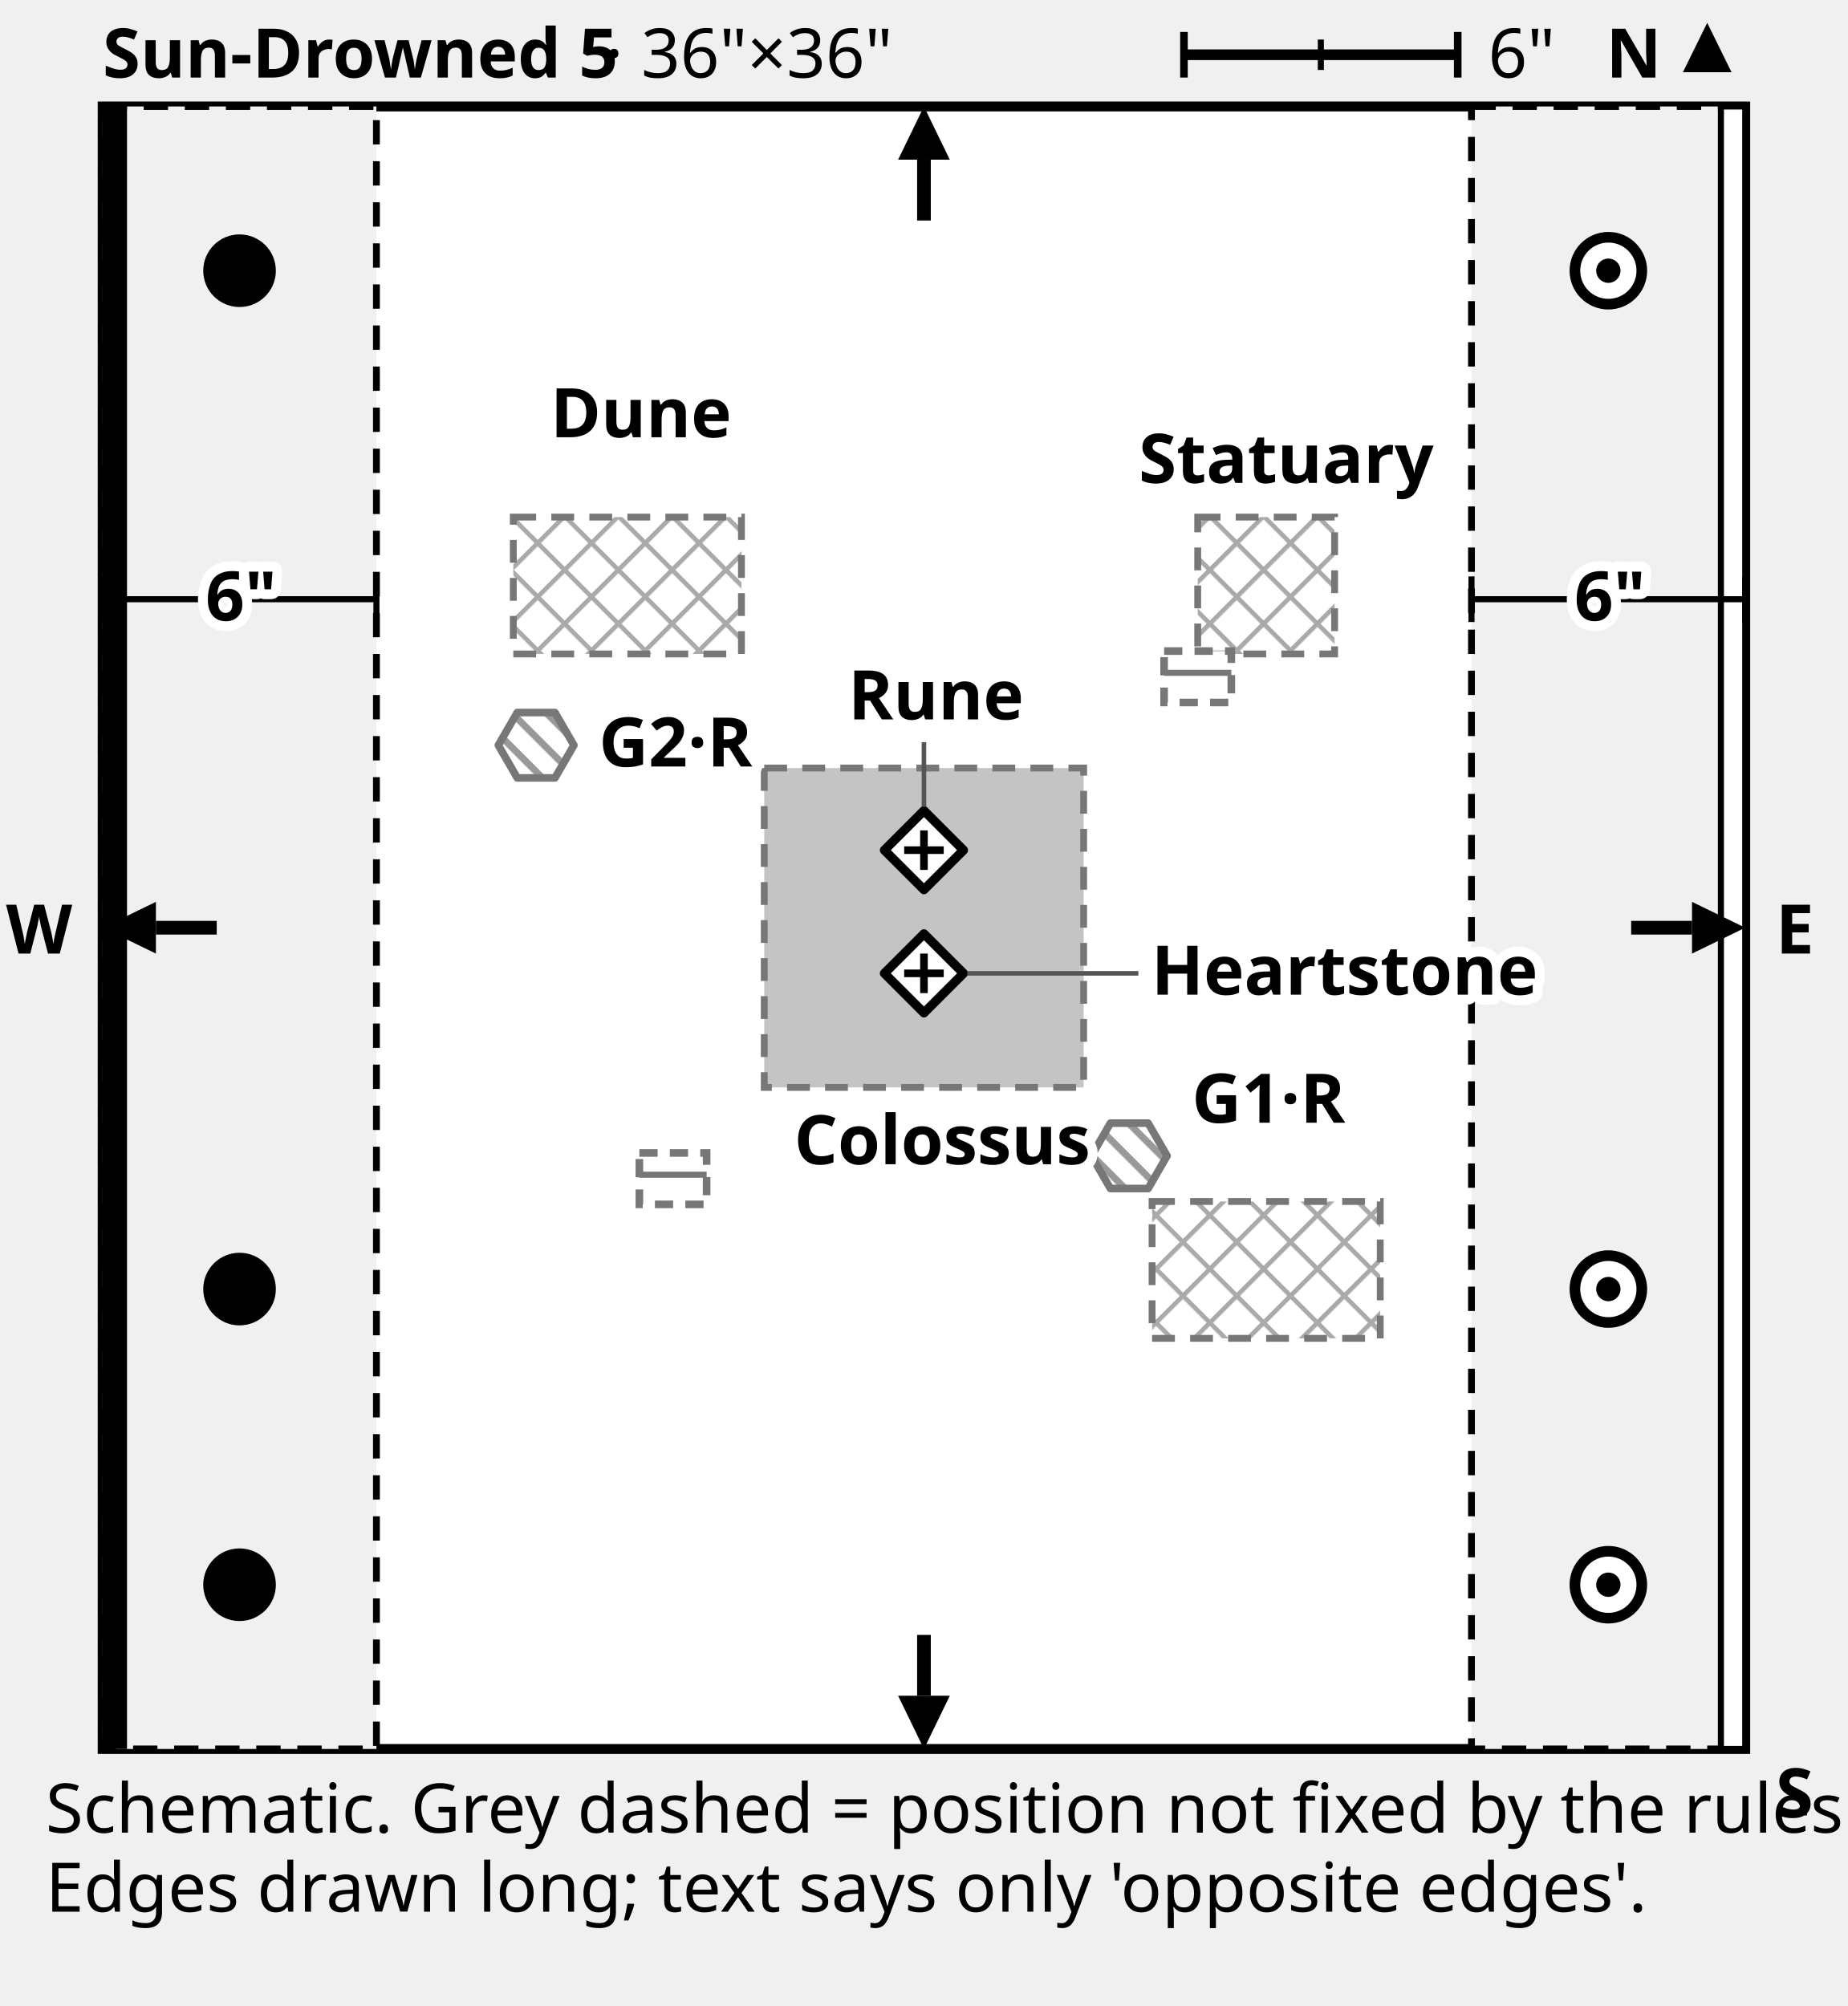
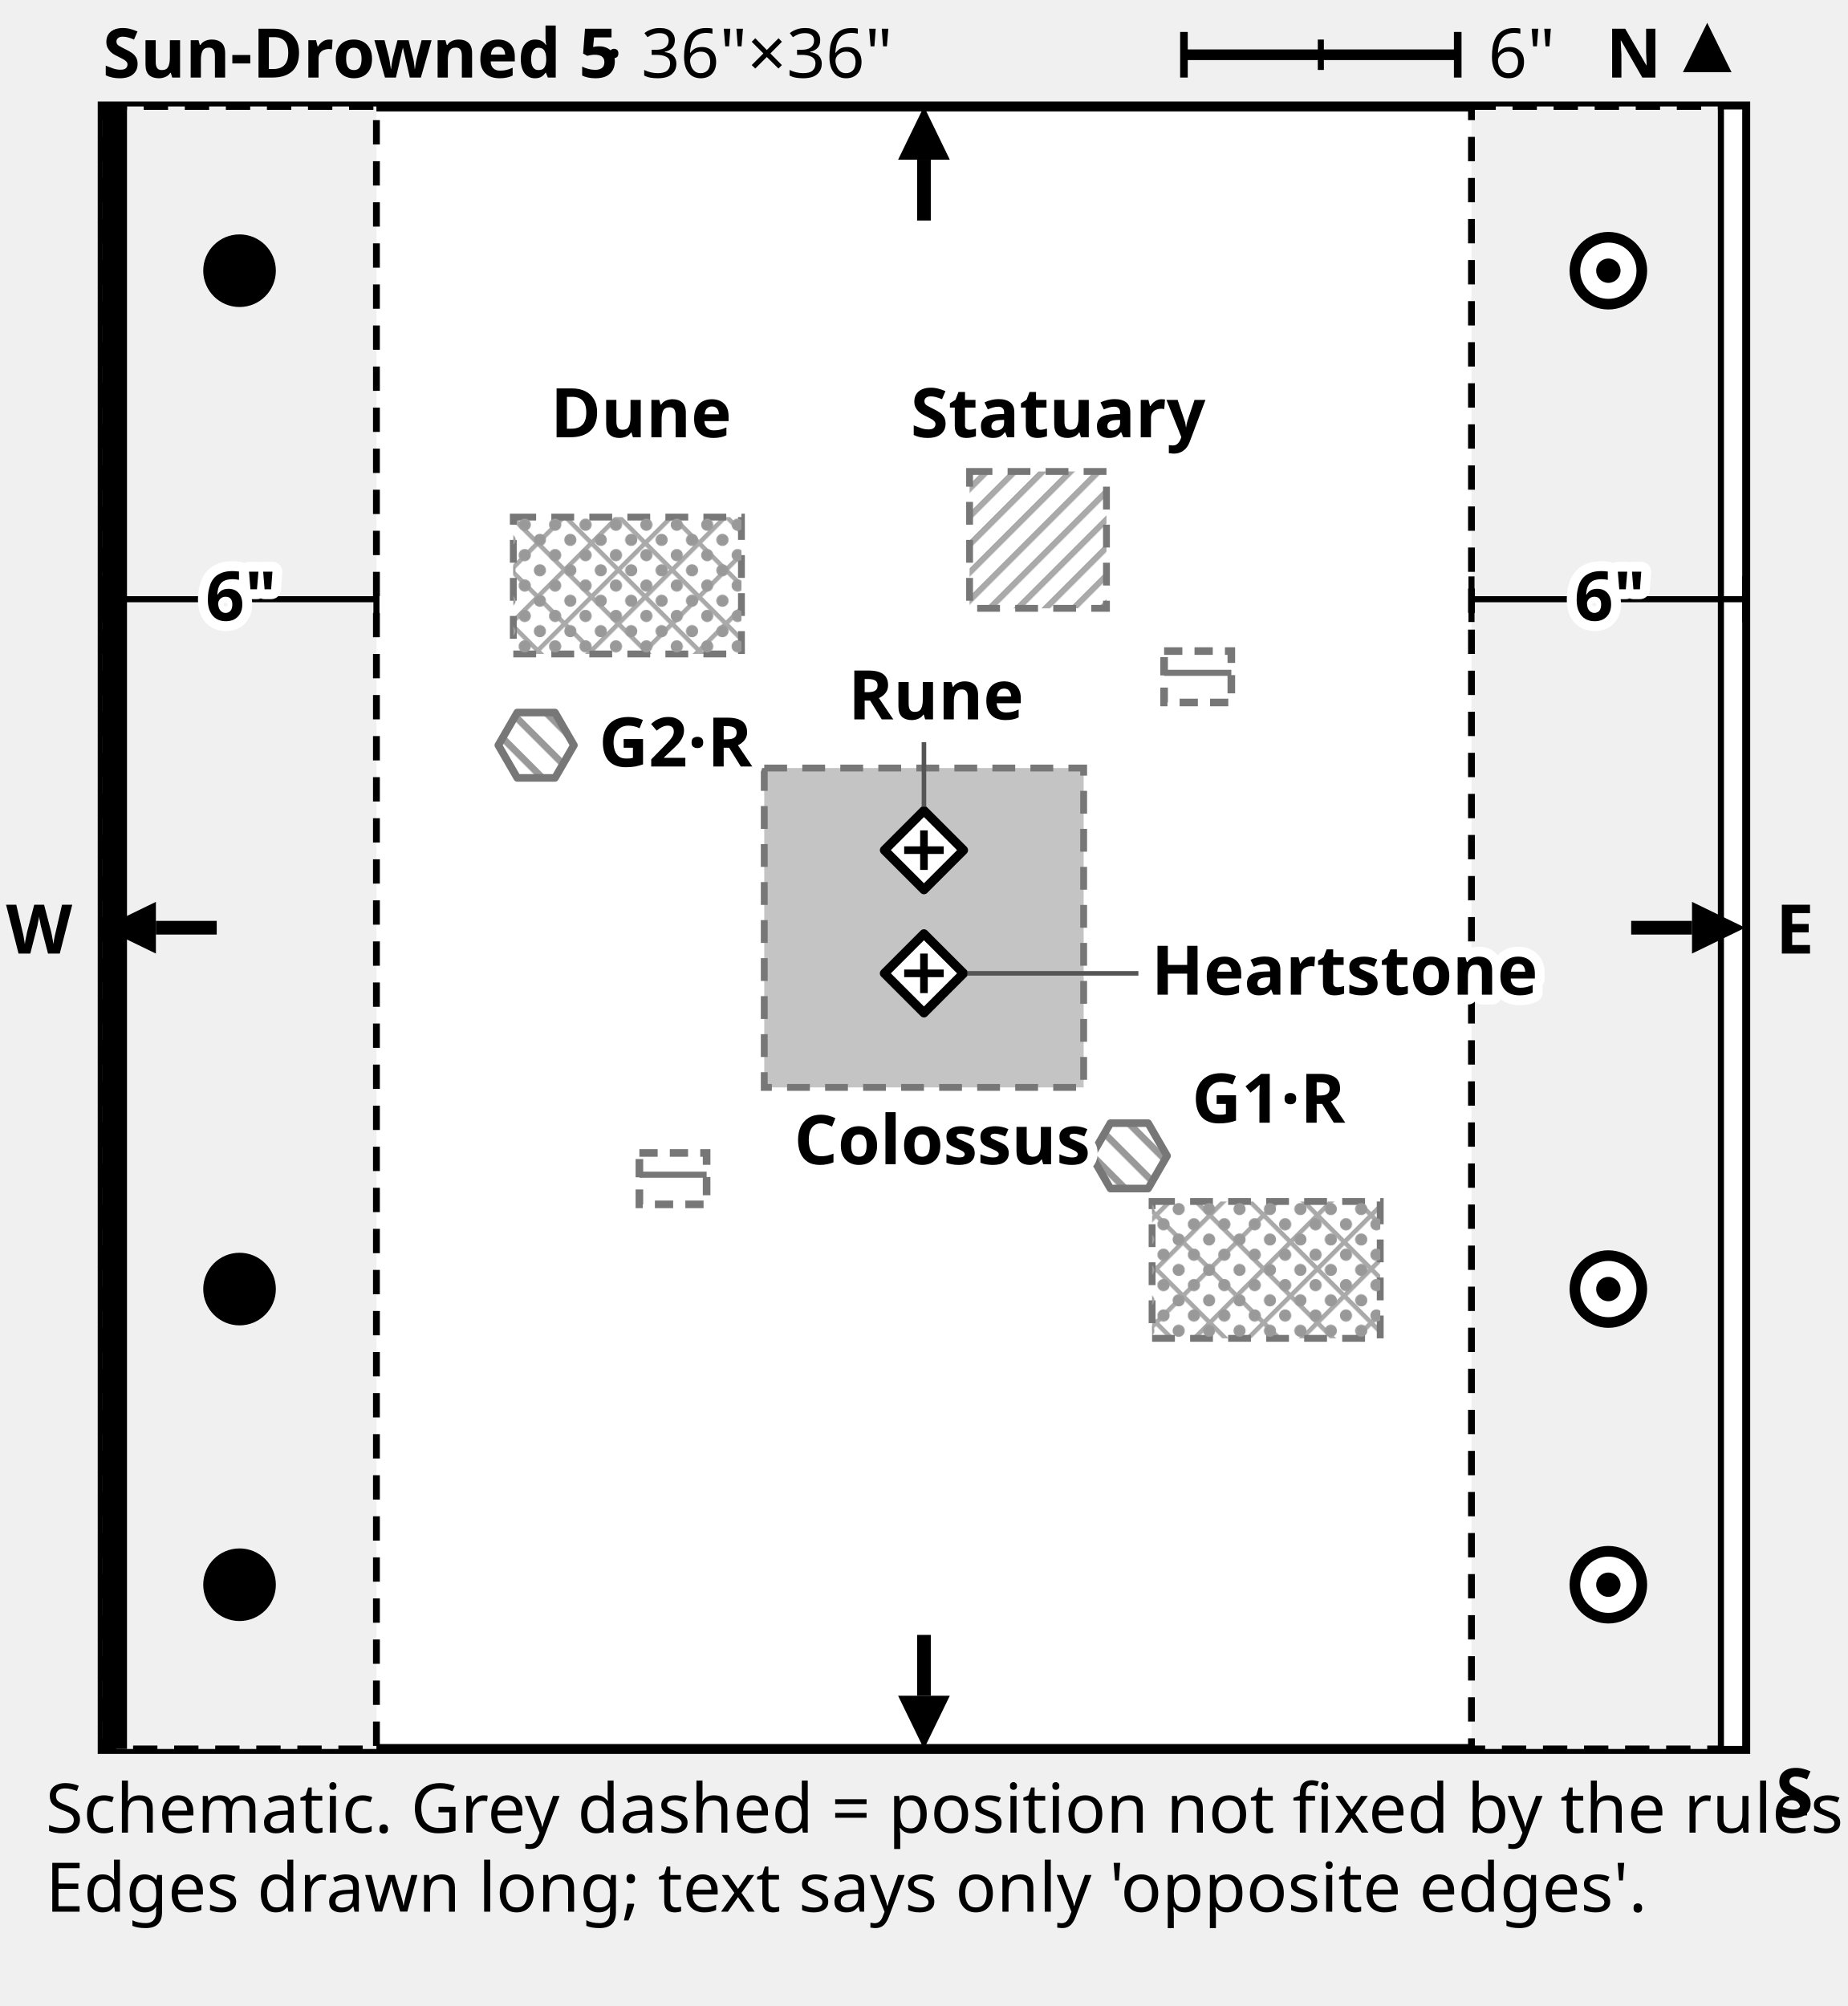
<svg xmlns="http://www.w3.org/2000/svg" width="243pt" height="263.8pt" viewBox="0 0 243 263.8">
  <defs>
    <pattern id="p-cover" width="5" height="5" patternUnits="userSpaceOnUse" patternTransform="rotate(45)">
      <rect width="5" height="5" fill="#fff" />
      <path d="M0 0.5H5M0.5 0V5" stroke="#444" stroke-width="0.7" fill="none" />
    </pattern>
    <pattern id="p-diff" width="4" height="4" patternUnits="userSpaceOnUse">
      <rect width="4" height="4" fill="#fff" />
      <circle cx="1" cy="1" r="0.75" fill="#222" />
      <circle cx="3" cy="3" r="0.75" fill="#222" />
    </pattern>
    <pattern id="p-imp" width="2.4" height="2.4" patternUnits="userSpaceOnUse" patternTransform="rotate(45)">
      <rect width="2.4" height="2.4" fill="#fff" />
      <path d="M0.4 0V2.4" stroke="#000" stroke-width="0.95" fill="none" />
    </pattern>
    <pattern id="p-mon" width="3.2" height="3.2" patternUnits="userSpaceOnUse" patternTransform="rotate(-45)">
      <rect width="3.2" height="3.2" fill="#fff" />
      <path d="M0.5 0V3.2" stroke="#000" stroke-width="1" fill="none" />
    </pattern>
    <pattern id="p-aoe" width="4" height="4" patternUnits="userSpaceOnUse" patternTransform="rotate(-45)">
      <rect width="4" height="4" fill="#fff" />
      <path d="M0.5 0V4" stroke="#777" stroke-width="1.4" fill="none" />
    </pattern>
  </defs>
  <defs>
    <pattern id="p-cover-l" width="5" height="5" patternUnits="userSpaceOnUse" patternTransform="rotate(45)">
      <rect width="5" height="5" fill="#fff" />
      <path d="M0 0.5H5M0.5 0V5" stroke="#aaa" stroke-width="0.6" fill="none" />
    </pattern>
    <pattern id="p-diff-l" width="4" height="4" patternUnits="userSpaceOnUse">
      <rect width="4" height="4" fill="#fff" />
      <circle cx="1" cy="1" r="0.7" fill="#999" />
      <circle cx="3" cy="3" r="0.7" fill="#999" />
    </pattern>
    <pattern id="p-imp-l" width="2.6" height="2.6" patternUnits="userSpaceOnUse" patternTransform="rotate(45)">
      <rect width="2.6" height="2.6" fill="#fff" />
      <path d="M0.4 0V2.6" stroke="#aaa" stroke-width="0.8" fill="none" />
    </pattern>
    <pattern id="p-mon-l" width="3.2" height="3.2" patternUnits="userSpaceOnUse" patternTransform="rotate(-45)">
      <rect width="3.2" height="3.2" fill="#fff" />
      <path d="M0.5 0V3.2" stroke="#999" stroke-width="0.9" fill="none" />
    </pattern>
    <pattern id="p-water" width="6" height="4" patternUnits="userSpaceOnUse">
      <rect width="6" height="4" fill="#fff" />
      <path d="M0 2.2Q1.5 0.4 3 2.2T6 2.2" stroke="#333" stroke-width="0.8" fill="none" />
    </pattern>
    <pattern id="p-water-l" width="6" height="4" patternUnits="userSpaceOnUse">
      <rect width="6" height="4" fill="#fff" />
      <path d="M0 2.2Q1.5 0.4 3 2.2T6 2.2" stroke="#aaa" stroke-width="0.8" fill="none" />
    </pattern>
    <pattern id="p-slip" width="6" height="6" patternUnits="userSpaceOnUse" patternTransform="rotate(-30)">
      <rect width="6" height="6" fill="#fff" />
      <path d="M0.5 1.5H3.5M3.5 4.5H5.5" stroke="#333" stroke-width="0.9" fill="none" />
    </pattern>
    <pattern id="p-slip-l" width="6" height="6" patternUnits="userSpaceOnUse" patternTransform="rotate(-30)">
      <rect width="6" height="6" fill="#fff" />
      <path d="M0.5 1.5H3.5M3.5 4.5H5.5" stroke="#aaa" stroke-width="0.9" fill="none" />
    </pattern>
    <pattern id="p-dark" width="4" height="4" patternUnits="userSpaceOnUse">
      <rect width="4" height="4" fill="#d9d9d9" />
      <path d="M0 4L4 0" stroke="#fff" stroke-width="0.9" fill="none" />
    </pattern>
    <pattern id="p-diffo" width="4" height="4" patternUnits="userSpaceOnUse">
      <circle cx="1" cy="1" r="0.8" fill="#222" />
      <circle cx="3" cy="3" r="0.8" fill="#222" />
    </pattern>
    <pattern id="p-diffo-l" width="4" height="4" patternUnits="userSpaceOnUse">
      <circle cx="1" cy="1" r="0.8" fill="#999" />
      <circle cx="3" cy="3" r="0.8" fill="#999" />
    </pattern>
    <pattern id="p-chasm" width="6" height="6" patternUnits="userSpaceOnUse">
      <rect width="6" height="6" fill="#d4d4d4" />
      <path d="M1.5 0V6M4.5 0V6" stroke="#333" stroke-width="1.1" stroke-dasharray="2.6 1.6" fill="none" />
    </pattern>
    <pattern id="p-chasm-l" width="6" height="6" patternUnits="userSpaceOnUse">
      <rect width="6" height="6" fill="#efefef" />
      <path d="M1.5 0V6M4.5 0V6" stroke="#aaa" stroke-width="1.1" stroke-dasharray="2.6 1.6" fill="none" />
    </pattern>
    <clipPath id="bclip">
      <rect x="13.5" y="14" width="216" height="216" />
    </clipPath>
  </defs>
  <rect x="13.5" y="14" width="216" height="216" fill="#fff" stroke="#000" stroke-width="1.3" />
  <g data-glyph="zone-A">
    <rect x="13.5" y="14" width="36" height="216" fill="#f0f0f0" stroke="#000" stroke-width="0.9" stroke-dasharray="3.2 2.2" />
    <rect x="13.5" y="14" width="3.2" height="216" fill="#000" />
  </g>
  <g data-glyph="dim">
    <line x1="13.5" y1="78.8" x2="49.5" y2="78.8" stroke="#000" stroke-width="0.8" stroke-linecap="butt" />
    <line x1="13.5" y1="75.8" x2="13.5" y2="81.8" stroke="#000" stroke-width="0.8" stroke-linecap="butt" />
    <line x1="49.5" y1="75.8" x2="49.5" y2="81.8" stroke="#000" stroke-width="0.8" stroke-linecap="butt" />
  </g>
  <g data-glyph="zone-B">
    <rect x="193.5" y="14" width="36" height="216" fill="#f0f0f0" stroke="#000" stroke-width="0.9" stroke-dasharray="3.2 2.2" />
    <rect x="226.3" y="14" width="3.2" height="216" fill="#fff" stroke="#000" stroke-width="0.8" />
  </g>
  <g data-glyph="dim">
    <line x1="193.5" y1="78.8" x2="229.5" y2="78.8" stroke="#000" stroke-width="0.8" stroke-linecap="butt" />
    <line x1="193.5" y1="75.8" x2="193.5" y2="81.8" stroke="#000" stroke-width="0.8" stroke-linecap="butt" />
    <line x1="229.5" y1="75.8" x2="229.5" y2="81.8" stroke="#000" stroke-width="0.8" stroke-linecap="butt" />
  </g>
  <g data-glyph="ter-blocking" data-state="illus">
    <rect x="100.5" y="101" width="42" height="42" fill="#c4c4c4" stroke="#777" stroke-width="0.9" stroke-dasharray="3 2" />
  </g>
-   <g data-glyph="ter-cover" data-state="illus">
+   <g data-glyph="ter-coverdiff" data-state="illus">
    <rect x="67.5" y="68" width="30" height="18" fill="url(#p-cover-l)" stroke="#777" stroke-width="0.9" stroke-dasharray="3 2" />
-   </g>
-   <g data-glyph="ter-cover" data-state="illus">
+     <rect x="67.5" y="68" width="30" height="18" fill="url(#p-diffo-l)" />
+   </g>
+   <g data-glyph="ter-coverdiff" data-state="illus">
    <rect x="151.5" y="158" width="30" height="18" fill="url(#p-cover-l)" stroke="#777" stroke-width="0.9" stroke-dasharray="3 2" />
-   </g>
-   <g data-glyph="ter-cover" data-state="illus">
-     <rect x="157.5" y="68" width="18" height="18" fill="url(#p-cover-l)" stroke="#777" stroke-width="0.9" stroke-dasharray="3 2" />
+     <rect x="151.5" y="158" width="30" height="18" fill="url(#p-diffo-l)" />
+   </g>
+   <g data-glyph="ter-impassable" data-state="illus">
+     <rect x="127.5" y="62" width="18" height="18" fill="url(#p-imp-l)" stroke="#777" stroke-width="0.9" stroke-dasharray="3 2" />
  </g>
  <g data-glyph="obj">
    <polygon points="121.5,106.6 126.7,111.8 121.5,117 116.3,111.8" fill="#fff" stroke="#000" stroke-width="1.2" stroke-linejoin="round" />
    <line x1="118.9" y1="111.8" x2="124.1" y2="111.8" stroke="#000" stroke-width="1" stroke-linecap="butt" />
    <line x1="121.5" y1="109.2" x2="121.5" y2="114.4" stroke="#000" stroke-width="1" stroke-linecap="butt" />
  </g>
  <g data-glyph="obj">
    <polygon points="121.5,122.8 126.7,128 121.5,133.2 116.3,128" fill="#fff" stroke="#000" stroke-width="1.2" stroke-linejoin="round" />
    <line x1="118.9" y1="128" x2="124.1" y2="128" stroke="#000" stroke-width="1" stroke-linecap="butt" />
    <line x1="121.5" y1="125.4" x2="121.5" y2="130.6" stroke="#000" stroke-width="1" stroke-linecap="butt" />
  </g>
  <g data-glyph="chest" data-state="illus">
    <rect x="84.08" y="151.62" width="8.84" height="6.76" fill="#fff" stroke="#777" stroke-width="1" stroke-dasharray="2.4 1.6" />
    <line x1="84.08" y1="154.48" x2="92.92" y2="154.48" stroke="#777" stroke-width="0.8" stroke-linecap="butt" />
  </g>
  <g data-glyph="chest" data-state="illus">
    <rect x="153.08" y="85.62" width="8.84" height="6.76" fill="#fff" stroke="#777" stroke-width="1" stroke-dasharray="2.4 1.6" />
    <line x1="153.08" y1="88.48" x2="161.92" y2="88.48" stroke="#777" stroke-width="0.8" stroke-linecap="butt" />
  </g>
  <g data-glyph="mon" data-state="illus">
    <polygon points="153.47,152 150.98,156.3 146.02,156.3 143.53,152 146.02,147.7 150.98,147.7" fill="url(#p-mon-l)" stroke="#777" stroke-width="1" stroke-linejoin="round" />
  </g>
  <g data-glyph="mon" data-state="illus">
    <polygon points="75.47,98 72.98,102.3 68.02,102.3 65.53,98 68.02,93.7 72.98,93.7" fill="url(#p-mon-l)" stroke="#777" stroke-width="1" stroke-linejoin="round" />
  </g>
  <g data-glyph="arr-exit">
    <line x1="121.5" y1="29" x2="121.5" y2="21" stroke="#000" stroke-width="1.8" stroke-linecap="butt" />
    <polygon points="121.5,14 124.9,21 118.1,21" fill="#000" />
  </g>
  <g data-glyph="arr-exit">
    <line x1="214.5" y1="122" x2="222.5" y2="122" stroke="#000" stroke-width="1.8" stroke-linecap="butt" />
    <polygon points="229.5,122 222.5,125.4 222.5,118.6" fill="#000" />
  </g>
  <g data-glyph="arr-exit">
    <line x1="121.5" y1="215" x2="121.5" y2="223" stroke="#000" stroke-width="1.8" stroke-linecap="butt" />
    <polygon points="121.5,230 118.1,223 124.9,223" fill="#000" />
  </g>
  <g data-glyph="arr-exit">
    <line x1="28.5" y1="122" x2="20.5" y2="122" stroke="#000" stroke-width="1.8" stroke-linecap="butt" />
    <polygon points="13.5,122 20.5,118.6 20.5,125.4" fill="#000" />
  </g>
  <g data-glyph="hero-A">
    <circle cx="31.5" cy="35.6" r="4.4" fill="#000" stroke="#000" stroke-width="0.75" />
  </g>
  <g data-glyph="hero-A">
    <circle cx="31.5" cy="169.52" r="4.4" fill="#000" stroke="#000" stroke-width="0.75" />
  </g>
  <g data-glyph="hero-A">
    <circle cx="31.5" cy="208.4" r="4.4" fill="#000" stroke="#000" stroke-width="0.75" />
  </g>
  <g data-glyph="hero-B">
    <circle cx="211.5" cy="35.6" r="4.4" fill="#fff" stroke="#000" stroke-width="1.4" />
    <circle cx="211.5" cy="35.6" r="1.6" fill="#000" />
  </g>
  <g data-glyph="hero-B">
    <circle cx="211.5" cy="169.52" r="4.4" fill="#fff" stroke="#000" stroke-width="1.4" />
    <circle cx="211.5" cy="169.52" r="1.6" fill="#000" />
  </g>
  <g data-glyph="hero-B">
    <circle cx="211.5" cy="208.4" r="4.4" fill="#fff" stroke="#000" stroke-width="1.4" />
    <circle cx="211.5" cy="208.4" r="1.6" fill="#000" />
  </g>
  <text x="27.02" y="81.6" font-family="'Source Sans 3'" font-size="9" font-weight="600" fill="#000" stroke="#fff" stroke-width="2.6" stroke-linejoin="round" paint-order="stroke">6"</text>
  <text x="207.02" y="81.6" font-family="'Source Sans 3'" font-size="9" font-weight="600" fill="#000" stroke="#fff" stroke-width="2.6" stroke-linejoin="round" paint-order="stroke">6"</text>
  <text x="104.43" y="153.1" font-family="'Source Sans 3'" font-size="9" font-weight="600" fill="#000" stroke="#fff" stroke-width="2.6" stroke-linejoin="round" paint-order="stroke">Colossus</text>
  <text x="72.38" y="57.5" font-family="'Source Sans 3'" font-size="9" font-weight="600" fill="#000" stroke="#fff" stroke-width="2.6" stroke-linejoin="round" paint-order="stroke">Dune</text>
-   <text x="149.75" y="63.5" font-family="'Source Sans 3'" font-size="9" font-weight="600" fill="#000" stroke="#fff" stroke-width="2.6" stroke-linejoin="round" paint-order="stroke">Statuary</text>
+   <text x="119.75" y="57.5" font-family="'Source Sans 3'" font-size="9" font-weight="600" fill="#000" stroke="#fff" stroke-width="2.6" stroke-linejoin="round" paint-order="stroke">Statuary</text>
  <g data-glyph="leader">
    <line x1="121.5" y1="106.1" x2="121.5" y2="97.6" stroke="#555" stroke-width="0.6" stroke-linecap="butt" />
  </g>
  <text x="111.53" y="94.6" font-family="'Source Sans 3'" font-size="9" font-weight="600" fill="#000" stroke="#fff" stroke-width="2.6" stroke-linejoin="round" paint-order="stroke">Rune</text>
  <g data-glyph="leader">
    <line x1="127.2" y1="128" x2="149.7" y2="128" stroke="#555" stroke-width="0.6" stroke-linecap="butt" />
  </g>
  <text x="151.4" y="130.8" font-family="'Source Sans 3'" font-size="9" font-weight="600" fill="#000" stroke="#fff" stroke-width="2.6" stroke-linejoin="round" paint-order="stroke">Heartstone</text>
  <text x="156.74" y="147.64" font-family="'Source Sans 3'" font-size="9" font-weight="600" fill="#000" stroke="#fff" stroke-width="2.6" stroke-linejoin="round" paint-order="stroke">G1·R</text>
  <text x="78.76" y="100.8" font-family="'Source Sans 3'" font-size="9" font-weight="600" fill="#000" stroke="#fff" stroke-width="2.6" stroke-linejoin="round" paint-order="stroke">G2·R</text>
  <text x="13.5" y="10.2" font-weight="700" font-family="'Source Sans 3'" font-size="9" fill="#000">Sun-Drowned 5</text>
  <text x="79.55" y="10.2" font-weight="400" font-family="'Source Sans 3'" font-size="9" fill="#000">·  36"×36"</text>
  <g data-glyph="compass">
    <polygon points="224.5,3 221.3,9.5 227.7,9.5" fill="#000" />
    <text x="218.5" y="10.2" font-weight="700" font-family="'Source Sans 3'" font-size="9" fill="#000" text-anchor="end">N</text>
  </g>
  <g data-glyph="scale">
    <line x1="155.69" y1="7.2" x2="191.69" y2="7.2" stroke="#000" stroke-width="1.4" stroke-linecap="butt" />
    <line x1="155.69" y1="4.2" x2="155.69" y2="10.2" stroke="#000" stroke-width="1" stroke-linecap="butt" />
    <line x1="191.69" y1="4.2" x2="191.69" y2="10.2" stroke="#000" stroke-width="1" stroke-linecap="butt" />
    <line x1="173.69" y1="5.2" x2="173.69" y2="9.2" stroke="#000" stroke-width="0.8" stroke-linecap="butt" />
    <text x="195.69" y="10.2" font-weight="400" font-family="'Source Sans 3'" font-size="9" fill="#000">6"</text>
  </g>
  <text x="9.5" y="125.4" font-weight="700" font-family="'Source Sans 3'" font-size="9" fill="#000" text-anchor="end">W</text>
  <text x="233.5" y="125.4" font-weight="700" font-family="'Source Sans 3'" font-size="9" fill="#000">E</text>
  <text x="233.5" y="239" font-weight="700" font-family="'Source Sans 3'" font-size="9" fill="#000">S</text>
  <text x="6" y="241" font-weight="400" font-family="'Source Sans 3'" font-size="9" fill="#000">Schematic. Grey dashed = position not fixed by the rules.</text>
  <text x="6" y="251.4" font-weight="400" font-family="'Source Sans 3'" font-size="9" fill="#000">Edges drawn long; text says only 'opposite edges'.</text>
</svg>
